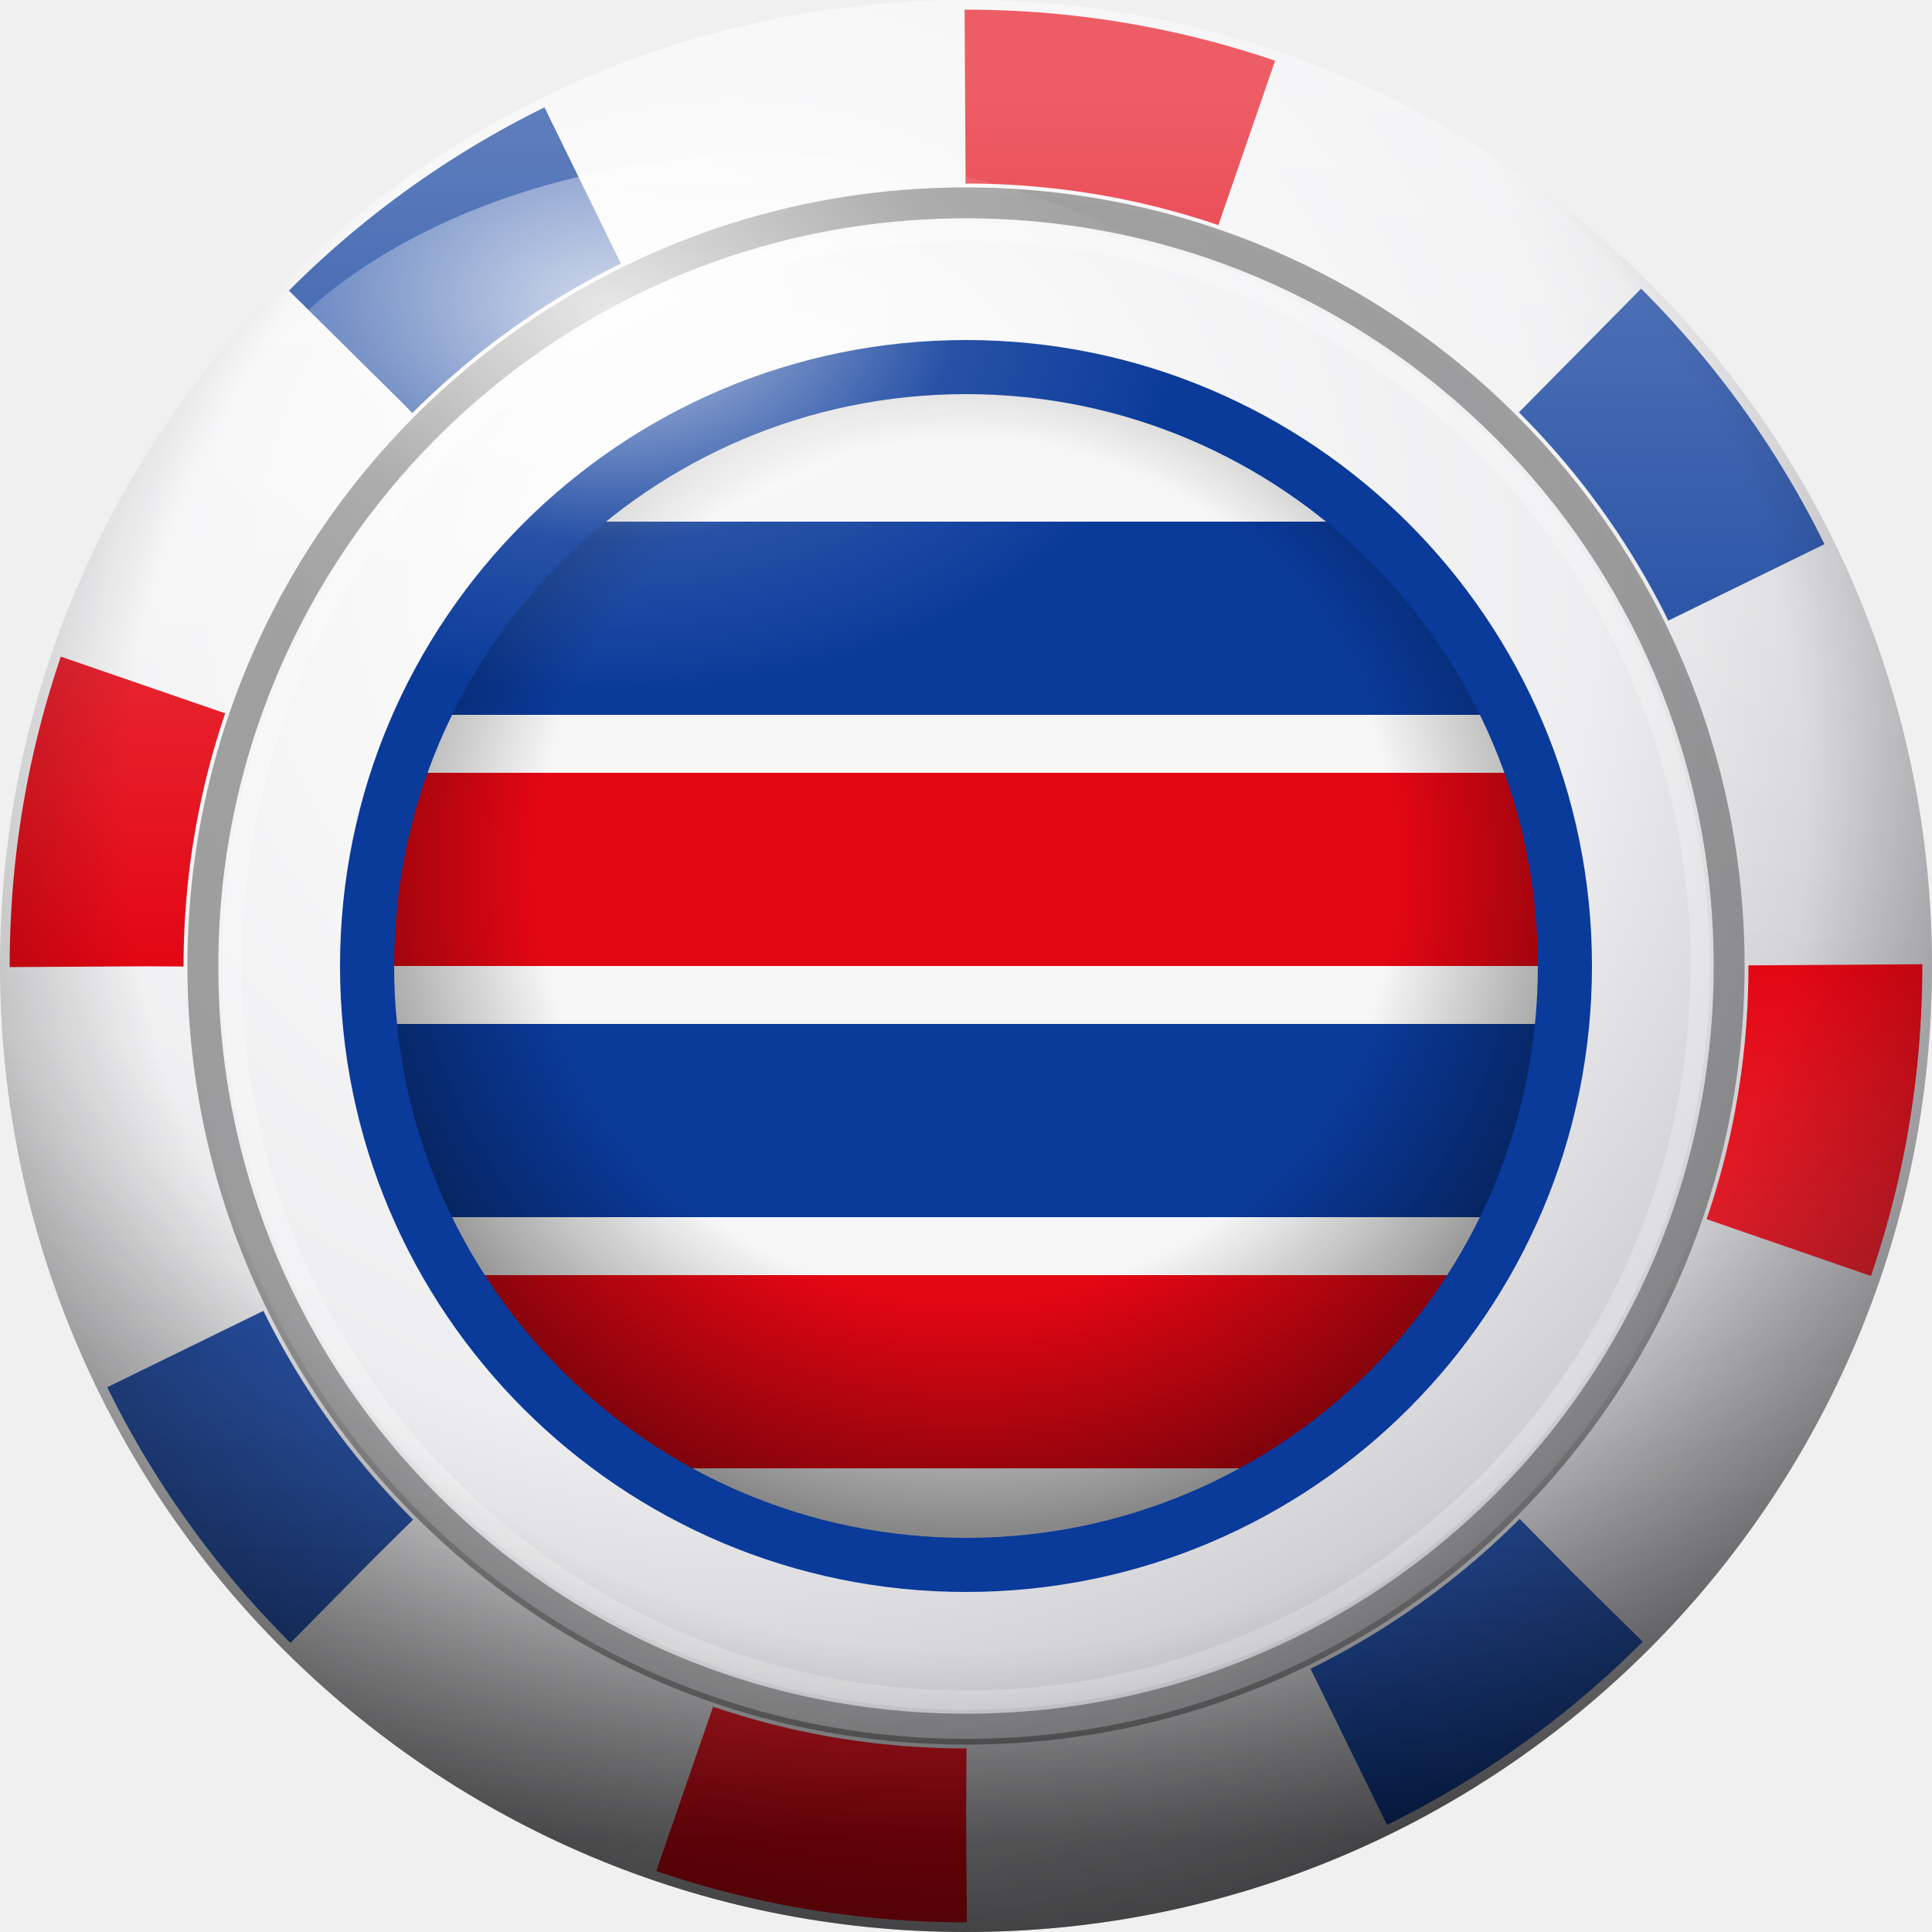
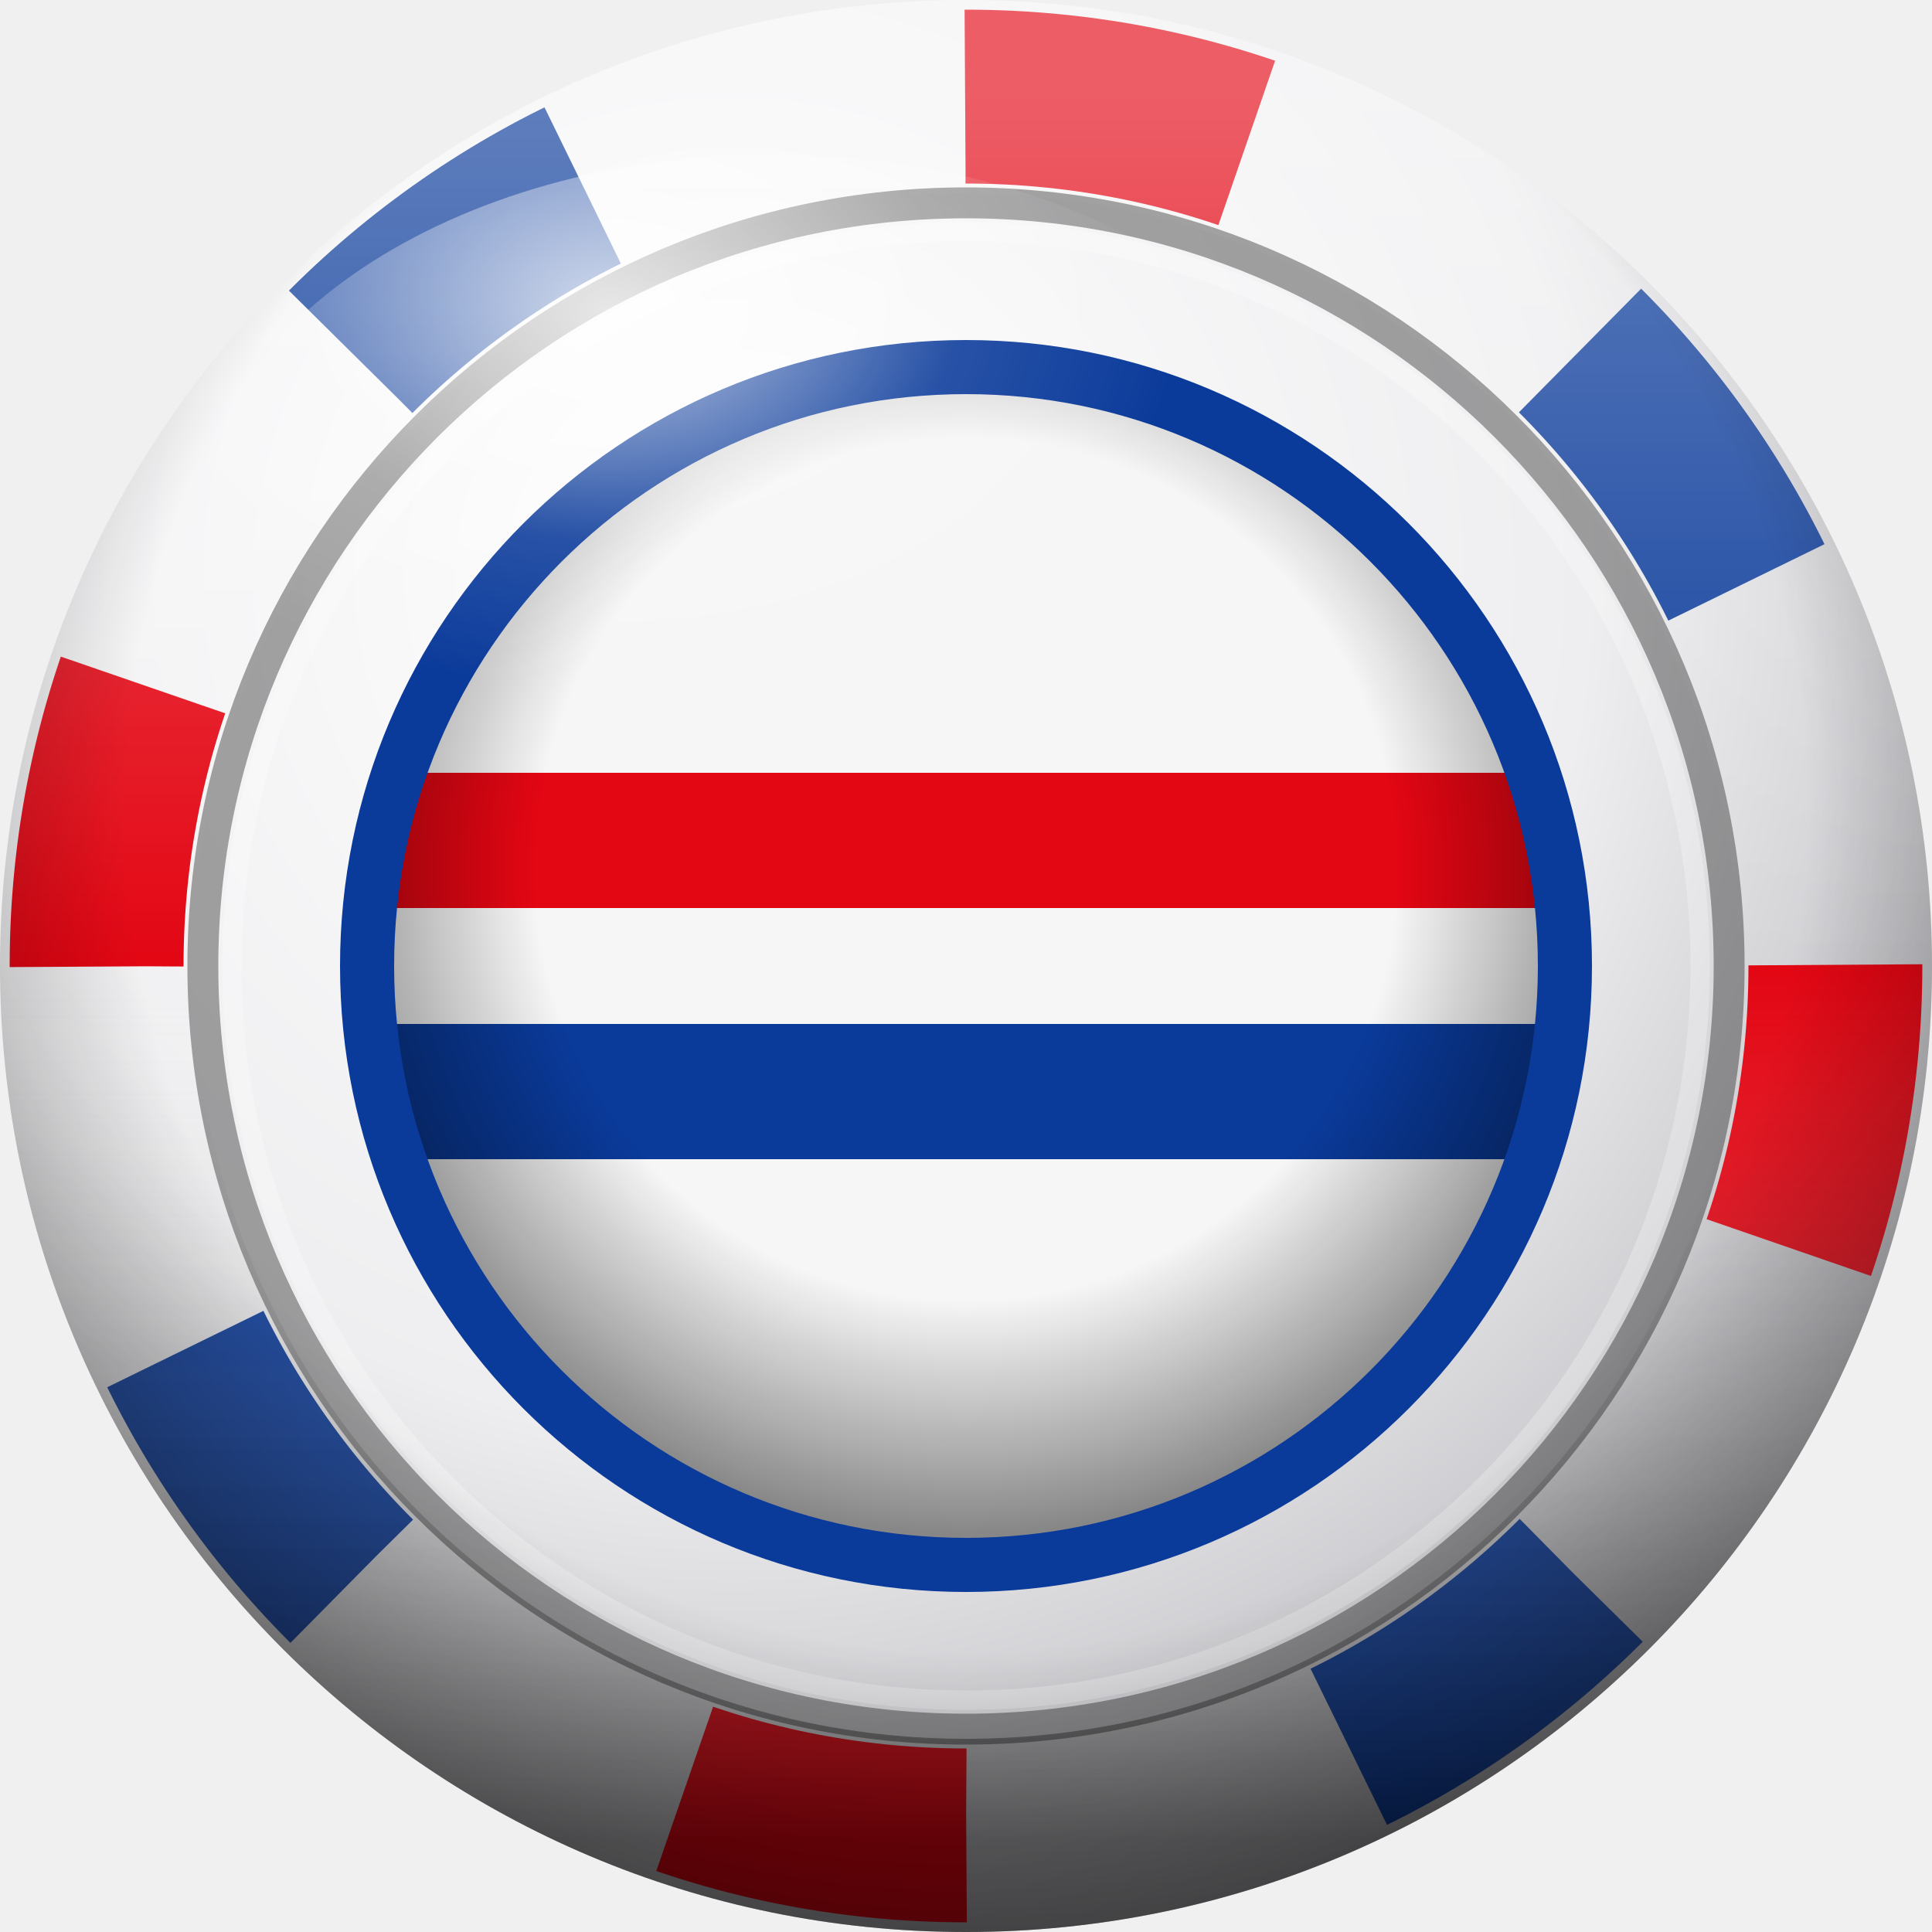
<svg xmlns="http://www.w3.org/2000/svg" viewBox="0 0 100 100">
  <defs>
    <clipPath id="c">
      <circle cx="50" cy="50" r="50" />
    </clipPath>
    <clipPath id="m">
      <circle cx="50" cy="50" r="31" />
    </clipPath>
    <radialGradient id="corpo" cx=".38" cy=".3" r=".8">
      <stop offset="0" stop-color="#FFFFFF" />
      <stop offset=".55" stop-color="#EEEEF0" />
      <stop offset="1" stop-color="#A9A9AF" />
    </radialGradient>
    <linearGradient id="borda" x1="0" y1="0" x2="0" y2="1">
      <stop offset="0" stop-color="#fff" stop-opacity=".35" />
      <stop offset=".5" stop-color="#fff" stop-opacity="0" />
      <stop offset="1" stop-color="#000" stop-opacity=".45" />
    </linearGradient>
    <radialGradient id="ms" cx=".5" cy=".42" r=".55">
      <stop offset=".65" stop-color="#000" stop-opacity="0" />
      <stop offset="1" stop-color="#000" stop-opacity=".45" />
    </radialGradient>
    <radialGradient id="verniz" cx=".36" cy=".2" r=".5">
      <stop offset="0" stop-color="#fff" stop-opacity=".75" />
      <stop offset=".6" stop-color="#fff" stop-opacity=".12" />
      <stop offset="1" stop-color="#fff" stop-opacity="0" />
    </radialGradient>
    <radialGradient id="sombra" cx=".5" cy=".42" r=".6">
      <stop offset=".72" stop-color="#000" stop-opacity="0" />
      <stop offset="1" stop-color="#000" stop-opacity=".4" />
    </radialGradient>
  </defs>
  <g clip-path="url(#c)">
    <rect width="100" height="100" fill="url(#corpo)" />
    <circle cx="50" cy="50" r="45" fill="none" stroke="#E30613" stroke-width="9" stroke-dasharray="14.84 55.84" stroke-dashoffset="0.00" />
    <circle cx="50" cy="50" r="45" fill="none" stroke="#0A3A9A" stroke-width="9" stroke-dasharray="14.84 55.84" stroke-dashoffset="-35.34" />
    <circle cx="50" cy="50" r="45" fill="none" stroke="url(#borda)" stroke-width="10" />
    <circle cx="50" cy="50" r="39.5" fill="none" stroke="rgba(0,0,0,.35)" stroke-width="1.6" />
    <circle cx="50" cy="50" r="38" fill="none" stroke="#fff" stroke-opacity=".25" stroke-width="1" />
    <g clip-path="url(#m)">
      <circle cx="50" cy="50" r="31" fill="#F6F6F6" />
-       <rect y="27" width="100" height="10" fill="#0A3A9A" />
-       <rect y="40" width="100" height="10" fill="#E30613" />
-       <rect y="53" width="100" height="10" fill="#0A3A9A" />
-       <rect y="66" width="100" height="10" fill="#E30613" />
+       <rect y="40" width="100" height="7" fill="#E30613" />
+       <rect y="53" width="100" height="7" fill="#0A3A9A" />
      <circle cx="50" cy="50" r="31" fill="url(#ms)" />
    </g>
    <circle cx="50" cy="50" r="31" fill="none" stroke="#0A3A9A" stroke-width="2.8" />
    <rect width="100" height="100" fill="url(#sombra)" />
    <ellipse cx="40" cy="28" rx="30" ry="20" fill="url(#verniz)" />
  </g>
</svg>
